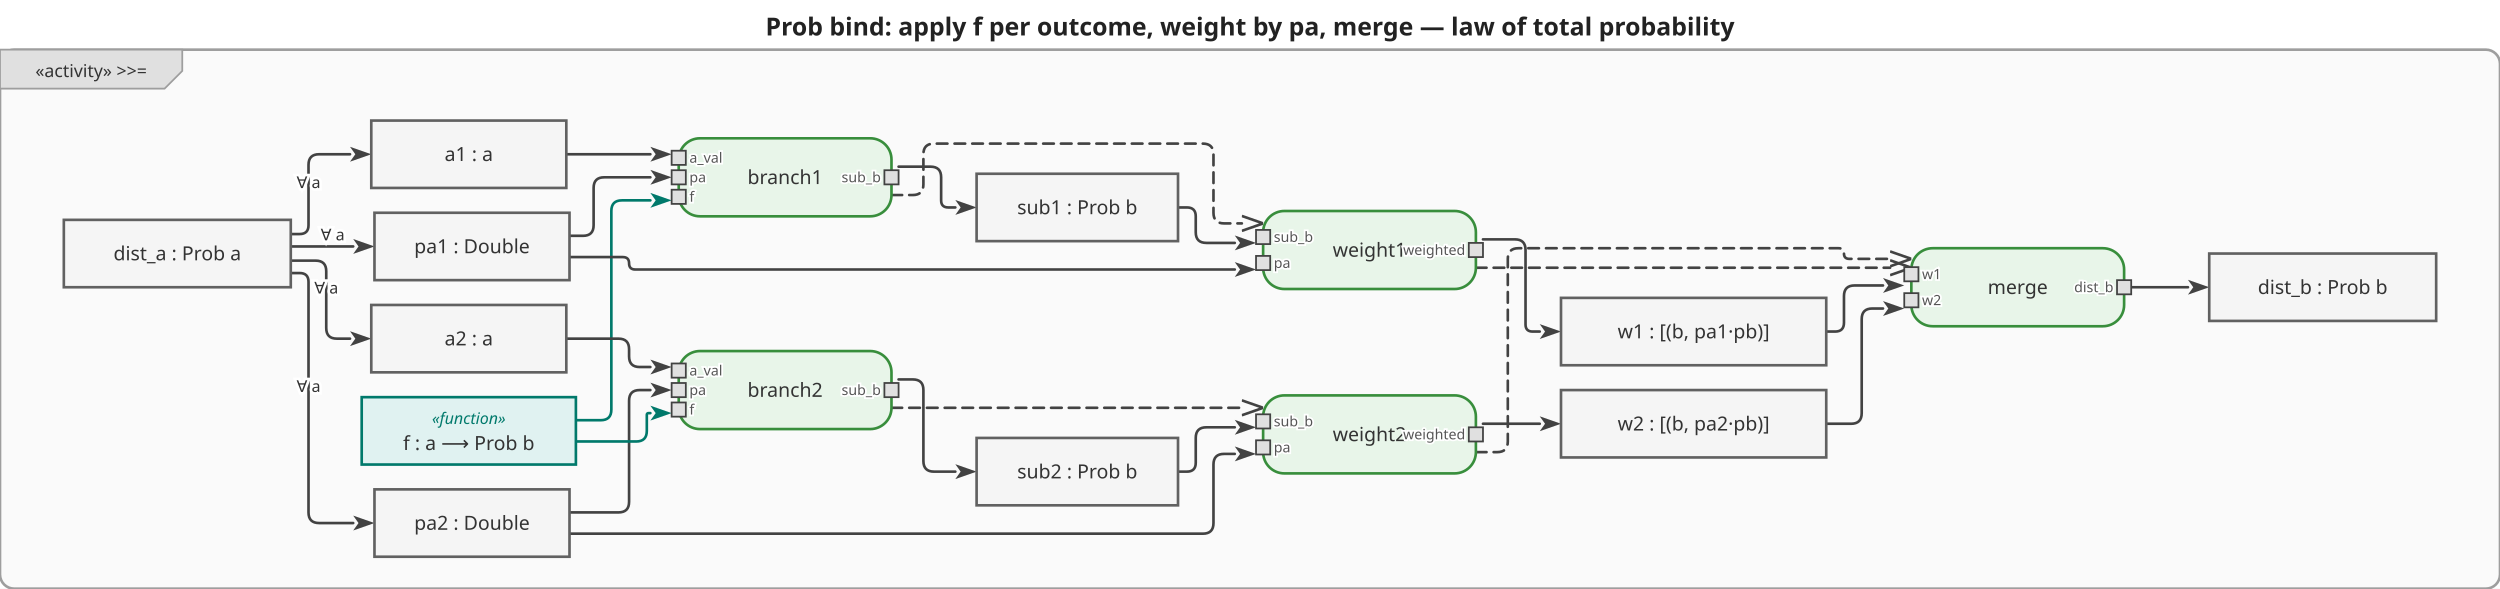
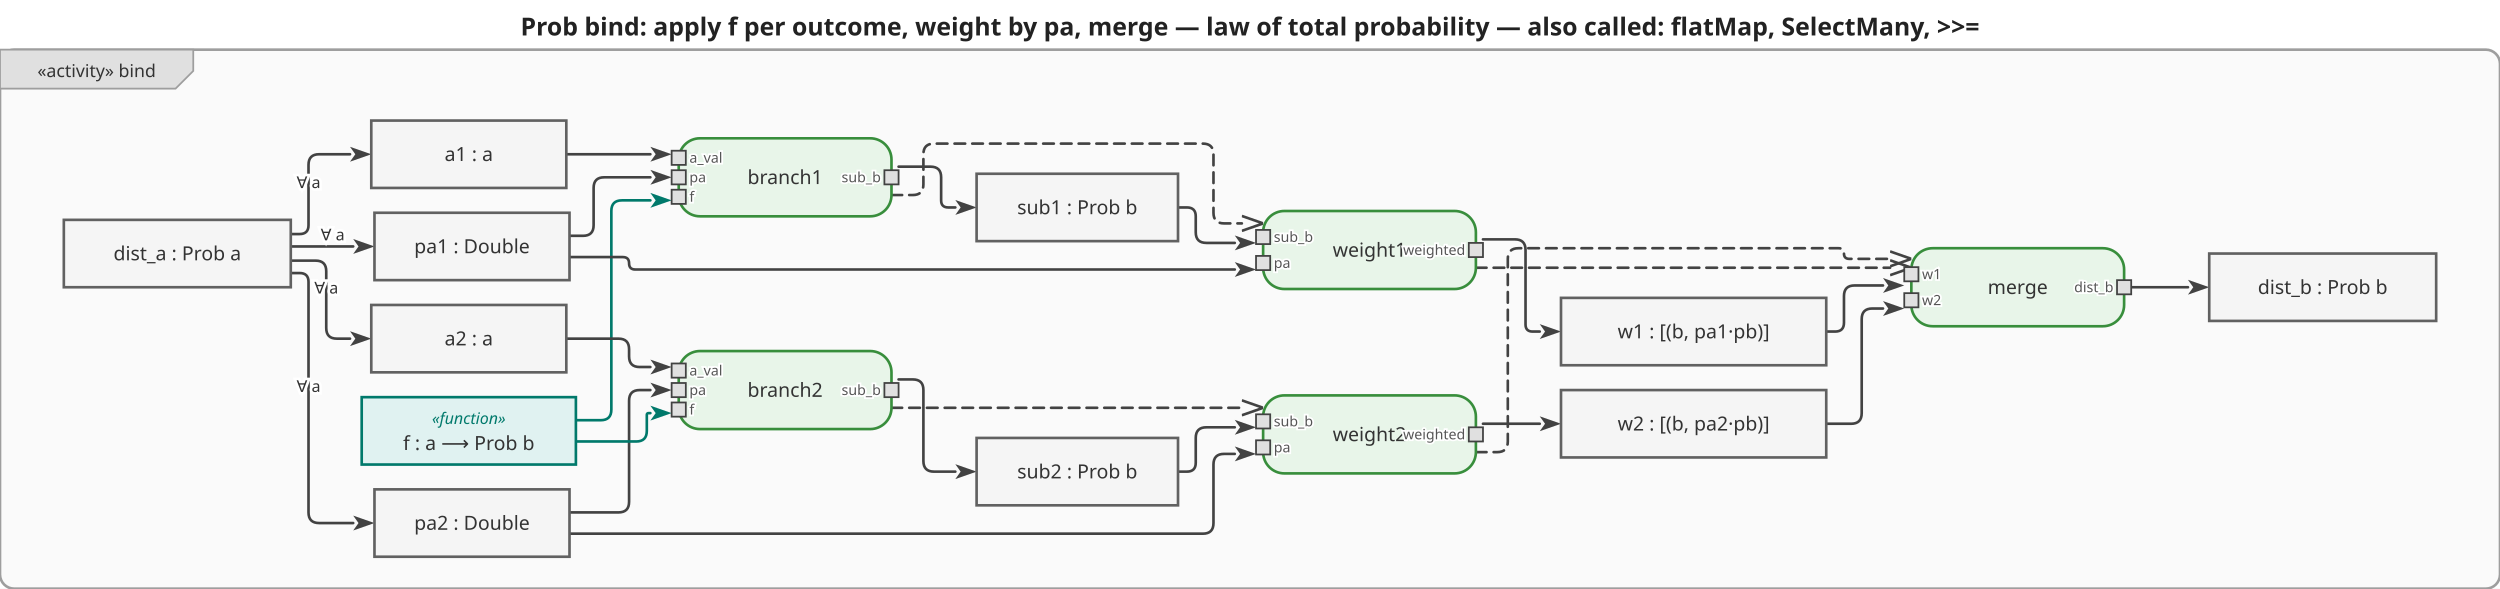
<svg xmlns="http://www.w3.org/2000/svg" viewBox="0 0 1410 332" width="1410" height="332">
  <defs>
    <marker id="arrowFilled" viewBox="0 0 10 10" refX="0" refY="5" markerWidth="8" markerHeight="8" orient="auto-start-reverse">
      <path d="M0,1.5 L10,5 L0,8.5 L2.5,5 Z" fill="#424242" />
    </marker>
    <marker id="arrowOpen" viewBox="0 0 10 10" refX="0" refY="5" markerWidth="8" markerHeight="8" orient="auto-start-reverse">
      <path d="M0,1.5 L10,5 L0,8.5" fill="none" stroke="#424242" stroke-width="1.25" />
    </marker>
    <marker id="arrowHof" viewBox="0 0 10 10" refX="0" refY="5" markerWidth="8" markerHeight="8" orient="auto-start-reverse">
      <path d="M0,1.5 L10,5 L0,8.5 L2.5,5 Z" fill="#00796b" />
    </marker>
  </defs>
  <rect width="1410" height="332" fill="white" />
-   <text x="705" y="20" text-anchor="middle" font-size="14" font-weight="bold" font-family="sans-serif" fill="#222">Prob bind: apply f per outcome, weight by pa, merge — law of total probability</text>
+   <text x="705" y="20" text-anchor="middle" font-size="14" font-weight="bold" font-family="sans-serif" fill="#222">Prob bind: apply f per outcome, weight by pa, merge — law of total probability — also called: flatMap, SelectMany, &gt;&gt;=</text>
  <g transform="translate(0,28)">
    <rect x="0" y="0" width="1410" height="304" rx="8" fill="#fafafa" stroke="#9e9e9e" stroke-width="1.5" />
    <g class="diagram-frame-tab tab-activity">
-       <path d="M0,0 L102.8,0 L102.8,12 L92.8,22 L0,22 Z" fill="#e0e0e0" stroke="#9e9e9e" stroke-width="1" />
-       <text x="51.4" y="12" text-anchor="middle" font-size="10" font-family="sans-serif" dominant-baseline="middle" fill="#333">«activity» &gt;&gt;=</text>
+       <path d="M0,0 L109,0 L109,12 L99,22 L0,22 Z" fill="#e0e0e0" stroke="#9e9e9e" stroke-width="1" />
+       <text x="54.5" y="12" text-anchor="middle" font-size="10" font-family="sans-serif" dominant-baseline="middle" fill="#333">«activity» bind</text>
    </g>
    <g class="edge">
      <path d="M164.0,104.0 L169.0,104.0 Q174.0,104.0 174.0,99.0 L174.0,65.0 Q174.0,59.0 180.0,59.0 L197.4,59.0" fill="none" stroke="#424242" stroke-width="1.5" stroke-linejoin="round" stroke-linecap="round" marker-end="url(#arrowFilled)" />
      <text x="174" y="75.5" text-anchor="middle" dominant-baseline="middle" font-size="9" font-family="sans-serif" fill="#333" stroke="white" stroke-width="3" paint-order="stroke fill">∀ a</text>
    </g>
    <g class="edge">
      <path d="M164.0,111.0 L199.2,111.0" fill="none" stroke="#424242" stroke-width="1.5" stroke-linejoin="round" stroke-linecap="round" marker-end="url(#arrowFilled)" />
      <text x="187.6" y="105" text-anchor="middle" dominant-baseline="middle" font-size="9" font-family="sans-serif" fill="#333" stroke="white" stroke-width="3" paint-order="stroke fill">∀ a</text>
    </g>
    <g class="edge">
      <path d="M164.0,119.0 L178.0,119.0 Q184.0,119.0 184.0,125.0 L184.0,157.0 Q184.0,163.0 190.0,163.0 L197.4,163.0" fill="none" stroke="#424242" stroke-width="1.5" stroke-linejoin="round" stroke-linecap="round" marker-end="url(#arrowFilled)" />
      <text x="184" y="135" text-anchor="middle" dominant-baseline="middle" font-size="9" font-family="sans-serif" fill="#333" stroke="white" stroke-width="3" paint-order="stroke fill">∀ a</text>
    </g>
    <g class="edge">
      <path d="M164.0,126.0 L169.0,126.0 Q174.0,126.0 174.0,131.0 L174.0,261.0 Q174.0,267.0 180.0,267.0 L199.2,267.0" fill="none" stroke="#424242" stroke-width="1.5" stroke-linejoin="round" stroke-linecap="round" marker-end="url(#arrowFilled)" />
      <text x="174" y="190.5" text-anchor="middle" dominant-baseline="middle" font-size="9" font-family="sans-serif" fill="#333" stroke="white" stroke-width="3" paint-order="stroke fill">∀ a</text>
    </g>
    <g class="edge">
      <path d="M319.4,59.0 L366.8,59.0" fill="none" stroke="#424242" stroke-width="1.5" stroke-linejoin="round" stroke-linecap="round" marker-end="url(#arrowFilled)" />
    </g>
    <g class="edge">
      <path d="M321.2,105.0 L328.8,105.0 Q334.8,105.0 334.8,99.0 L334.8,78.0 Q334.8,72.0 340.8,72.0 L366.8,72.0" fill="none" stroke="#424242" stroke-width="1.5" stroke-linejoin="round" stroke-linecap="round" marker-end="url(#arrowFilled)" />
    </g>
    <g class="edge hof-edge">
      <path d="M324.8,209.0 L338.8,209.0 Q344.8,209.0 344.8,203.0 L344.8,91.0 Q344.8,85.0 350.8,85.0 L366.8,85.0" fill="none" stroke="#00796b" stroke-width="1.5" stroke-linejoin="round" stroke-linecap="round" marker-end="url(#arrowHof)" />
    </g>
    <g class="edge">
      <path d="M506.8,66.0 L524.8,66.0 Q530.8,66.0 530.8,72.0 L530.8,85.0 Q530.8,89.0 534.8,89.0 L538.8,89.0" fill="none" stroke="#424242" stroke-width="1.5" stroke-linejoin="round" stroke-linecap="round" marker-end="url(#arrowFilled)" />
    </g>
    <g class="edge">
      <path d="M664.4,89.0 L669.4,89.0 Q674.4,89.0 674.4,94.0 L674.4,103.0 Q674.4,109.0 680.4,109.0 L696.4,109.0" fill="none" stroke="#424242" stroke-width="1.5" stroke-linejoin="round" stroke-linecap="round" marker-end="url(#arrowFilled)" />
    </g>
    <g class="edge">
      <path d="M321.2,117.0 L351.3,117.0 Q354.8,117.0 354.8,120.5 L354.8,120.5 Q354.8,124.0 358.3,124.0 L696.4,124.0" fill="none" stroke="#424242" stroke-width="1.5" stroke-linejoin="round" stroke-linecap="round" marker-end="url(#arrowFilled)" />
    </g>
    <g class="edge">
      <path d="M836.4,107.0 L854.4,107.0 Q860.4,107.0 860.4,113.0 L860.4,155.0 Q860.4,159.0 864.4,159.0 L868.4,159.0" fill="none" stroke="#424242" stroke-width="1.5" stroke-linejoin="round" stroke-linecap="round" marker-end="url(#arrowFilled)" />
    </g>
    <g class="edge">
      <path d="M319.4,163.0 L348.8,163.0 Q354.8,163.0 354.8,169.0 L354.8,173.0 Q354.8,179.0 360.8,179.0 L366.8,179.0" fill="none" stroke="#424242" stroke-width="1.5" stroke-linejoin="round" stroke-linecap="round" marker-end="url(#arrowFilled)" />
    </g>
    <g class="edge">
      <path d="M321.2,261.0 L348.8,261.0 Q354.8,261.0 354.8,255.0 L354.8,198.0 Q354.8,192.0 360.8,192.0 L366.8,192.0" fill="none" stroke="#424242" stroke-width="1.5" stroke-linejoin="round" stroke-linecap="round" marker-end="url(#arrowFilled)" />
    </g>
    <g class="edge hof-edge">
      <path d="M324.8,221.0 L358.8,221.0 Q364.8,221.0 364.8,215.0 L364.8,206.0 Q364.8,205.0 365.8,205.0 L366.8,205.0" fill="none" stroke="#00796b" stroke-width="1.5" stroke-linejoin="round" stroke-linecap="round" marker-end="url(#arrowHof)" />
    </g>
    <g class="edge">
      <path d="M506.8,186.0 L514.8,186.0 Q520.8,186.0 520.8,192.0 L520.8,232.0 Q520.8,238.0 526.8,238.0 L538.8,238.0" fill="none" stroke="#424242" stroke-width="1.5" stroke-linejoin="round" stroke-linecap="round" marker-end="url(#arrowFilled)" />
    </g>
    <g class="edge">
      <path d="M664.4,238.0 L669.4,238.0 Q674.4,238.0 674.4,233.0 L674.4,219.0 Q674.4,213.0 680.4,213.0 L696.4,213.0" fill="none" stroke="#424242" stroke-width="1.5" stroke-linejoin="round" stroke-linecap="round" marker-end="url(#arrowFilled)" />
    </g>
    <g class="edge">
      <path d="M321.2,273.0 L678.4,273.0 Q684.4,273.0 684.4,267.0 L684.4,234.0 Q684.4,228.0 690.4,228.0 L696.4,228.0" fill="none" stroke="#424242" stroke-width="1.5" stroke-linejoin="round" stroke-linecap="round" marker-end="url(#arrowFilled)" />
    </g>
    <g class="edge">
      <path d="M836.4,211.0 L868.4,211.0" fill="none" stroke="#424242" stroke-width="1.5" stroke-linejoin="round" stroke-linecap="round" marker-end="url(#arrowFilled)" />
    </g>
    <g class="edge">
      <path d="M1030.0,159.0 L1035.0,159.0 Q1040.0,159.0 1040.0,154.0 L1040.0,139.0 Q1040.0,133.0 1046.0,133.0 L1062.0,133.0" fill="none" stroke="#424242" stroke-width="1.5" stroke-linejoin="round" stroke-linecap="round" marker-end="url(#arrowFilled)" />
    </g>
    <g class="edge">
      <path d="M1030.0,211.0 L1044.0,211.0 Q1050.0,211.0 1050.0,205.0 L1050.0,152.0 Q1050.0,146.0 1056.0,146.0 L1062.0,146.0" fill="none" stroke="#424242" stroke-width="1.5" stroke-linejoin="round" stroke-linecap="round" marker-end="url(#arrowFilled)" />
    </g>
    <g class="edge">
      <path d="M1202.0,134.0 L1234.0,134.0" fill="none" stroke="#424242" stroke-width="1.5" stroke-linejoin="round" stroke-linecap="round" marker-end="url(#arrowFilled)" />
    </g>
    <g class="edge">
      <path d="M502.8,82.0 L514.8,82.0 Q520.8,82.0 520.8,76.0 L520.8,59.0 Q520.8,53.0 526.8,53.0 L678.4,53.0 Q684.4,53.0 684.4,59.0 L684.4,92.0 Q684.4,98.0 690.4,98.0 L700.4,98.0" fill="none" stroke="#424242" stroke-width="1.5" stroke-linejoin="round" stroke-linecap="round" marker-end="url(#arrowOpen)" stroke-dasharray="6,4" />
    </g>
    <g class="edge">
      <path d="M502.8,202.0 L700.4,202.0" fill="none" stroke="#424242" stroke-width="1.5" stroke-linejoin="round" stroke-linecap="round" marker-end="url(#arrowOpen)" stroke-dasharray="6,4" />
    </g>
    <g class="edge">
      <path d="M832.4,123.0 L1066.0,123.0" fill="none" stroke="#424242" stroke-width="1.5" stroke-linejoin="round" stroke-linecap="round" marker-end="url(#arrowOpen)" stroke-dasharray="6,4" />
    </g>
    <g class="edge">
      <path d="M832.4,227.0 L844.4,227.0 Q850.4,227.0 850.4,221.0 L850.4,118.0 Q850.4,112.0 856.4,112.0 L1037.0,112.0 Q1040.0,112.0 1040.0,115.0 L1040.0,115.0 Q1040.0,118.0 1043.0,118.0 L1066.0,118.0" fill="none" stroke="#424242" stroke-width="1.5" stroke-linejoin="round" stroke-linecap="round" marker-end="url(#arrowOpen)" stroke-dasharray="6,4" />
    </g>
    <g class="action-node">
      <rect x="382.8" y="50" width="120" height="44" rx="12" fill="#e8f5e9" stroke="#388e3c" stroke-width="1.5" />
      <text class="action-label" x="442.8" y="72" text-anchor="middle" font-size="11" font-family="sans-serif" dominant-baseline="middle" fill="#333">branch1</text>
      <g class="pin pin-in">
        <rect x="378.8" y="57" width="8" height="8" fill="#e0e0e0" stroke="#424242" stroke-width="1" />
        <text x="388.8" y="61" text-anchor="start" font-size="8" font-family="sans-serif" dominant-baseline="middle" fill="#555" stroke="white" stroke-width="2" paint-order="stroke fill">a_val</text>
      </g>
      <g class="pin pin-in">
        <rect x="378.8" y="68" width="8" height="8" fill="#e0e0e0" stroke="#424242" stroke-width="1" />
        <text x="388.8" y="72" text-anchor="start" font-size="8" font-family="sans-serif" dominant-baseline="middle" fill="#555" stroke="white" stroke-width="2" paint-order="stroke fill">pa</text>
      </g>
      <g class="pin pin-in">
        <rect x="378.8" y="79" width="8" height="8" fill="#e0e0e0" stroke="#424242" stroke-width="1" />
        <text x="388.8" y="83" text-anchor="start" font-size="8" font-family="sans-serif" dominant-baseline="middle" fill="#555" stroke="white" stroke-width="2" paint-order="stroke fill">f</text>
      </g>
      <g class="pin pin-out">
        <rect x="498.8" y="68" width="8" height="8" fill="#e0e0e0" stroke="#424242" stroke-width="1" />
        <text x="496.8" y="72" text-anchor="end" font-size="8" font-family="sans-serif" dominant-baseline="middle" fill="#555" stroke="white" stroke-width="2" paint-order="stroke fill">sub_b</text>
      </g>
    </g>
    <g class="action-node">
      <rect x="382.8" y="170" width="120" height="44" rx="12" fill="#e8f5e9" stroke="#388e3c" stroke-width="1.5" />
      <text class="action-label" x="442.8" y="192" text-anchor="middle" font-size="11" font-family="sans-serif" dominant-baseline="middle" fill="#333">branch2</text>
      <g class="pin pin-in">
        <rect x="378.8" y="177" width="8" height="8" fill="#e0e0e0" stroke="#424242" stroke-width="1" />
        <text x="388.8" y="181" text-anchor="start" font-size="8" font-family="sans-serif" dominant-baseline="middle" fill="#555" stroke="white" stroke-width="2" paint-order="stroke fill">a_val</text>
      </g>
      <g class="pin pin-in">
        <rect x="378.8" y="188" width="8" height="8" fill="#e0e0e0" stroke="#424242" stroke-width="1" />
        <text x="388.8" y="192" text-anchor="start" font-size="8" font-family="sans-serif" dominant-baseline="middle" fill="#555" stroke="white" stroke-width="2" paint-order="stroke fill">pa</text>
      </g>
      <g class="pin pin-in">
        <rect x="378.8" y="199" width="8" height="8" fill="#e0e0e0" stroke="#424242" stroke-width="1" />
        <text x="388.8" y="203" text-anchor="start" font-size="8" font-family="sans-serif" dominant-baseline="middle" fill="#555" stroke="white" stroke-width="2" paint-order="stroke fill">f</text>
      </g>
      <g class="pin pin-out">
        <rect x="498.8" y="188" width="8" height="8" fill="#e0e0e0" stroke="#424242" stroke-width="1" />
        <text x="496.8" y="192" text-anchor="end" font-size="8" font-family="sans-serif" dominant-baseline="middle" fill="#555" stroke="white" stroke-width="2" paint-order="stroke fill">sub_b</text>
      </g>
    </g>
    <g class="action-node">
      <rect x="712.4" y="91" width="120" height="44" rx="12" fill="#e8f5e9" stroke="#388e3c" stroke-width="1.5" />
      <text class="action-label" x="772.4" y="113" text-anchor="middle" font-size="11" font-family="sans-serif" dominant-baseline="middle" fill="#333">weight1</text>
      <g class="pin pin-in">
        <rect x="708.4" y="101.667" width="8" height="8" fill="#e0e0e0" stroke="#424242" stroke-width="1" />
        <text x="718.4" y="105.667" text-anchor="start" font-size="8" font-family="sans-serif" dominant-baseline="middle" fill="#555" stroke="white" stroke-width="2" paint-order="stroke fill">sub_b</text>
      </g>
      <g class="pin pin-in">
        <rect x="708.4" y="116.333" width="8" height="8" fill="#e0e0e0" stroke="#424242" stroke-width="1" />
        <text x="718.4" y="120.333" text-anchor="start" font-size="8" font-family="sans-serif" dominant-baseline="middle" fill="#555" stroke="white" stroke-width="2" paint-order="stroke fill">pa</text>
      </g>
      <g class="pin pin-out">
        <rect x="828.4" y="109" width="8" height="8" fill="#e0e0e0" stroke="#424242" stroke-width="1" />
        <text x="826.4" y="113" text-anchor="end" font-size="8" font-family="sans-serif" dominant-baseline="middle" fill="#555" stroke="white" stroke-width="2" paint-order="stroke fill">weighted</text>
      </g>
    </g>
    <g class="action-node">
      <rect x="712.4" y="195" width="120" height="44" rx="12" fill="#e8f5e9" stroke="#388e3c" stroke-width="1.5" />
      <text class="action-label" x="772.4" y="217" text-anchor="middle" font-size="11" font-family="sans-serif" dominant-baseline="middle" fill="#333">weight2</text>
      <g class="pin pin-in">
        <rect x="708.4" y="205.667" width="8" height="8" fill="#e0e0e0" stroke="#424242" stroke-width="1" />
        <text x="718.4" y="209.667" text-anchor="start" font-size="8" font-family="sans-serif" dominant-baseline="middle" fill="#555" stroke="white" stroke-width="2" paint-order="stroke fill">sub_b</text>
      </g>
      <g class="pin pin-in">
        <rect x="708.4" y="220.333" width="8" height="8" fill="#e0e0e0" stroke="#424242" stroke-width="1" />
        <text x="718.4" y="224.333" text-anchor="start" font-size="8" font-family="sans-serif" dominant-baseline="middle" fill="#555" stroke="white" stroke-width="2" paint-order="stroke fill">pa</text>
      </g>
      <g class="pin pin-out">
        <rect x="828.4" y="213" width="8" height="8" fill="#e0e0e0" stroke="#424242" stroke-width="1" />
        <text x="826.4" y="217" text-anchor="end" font-size="8" font-family="sans-serif" dominant-baseline="middle" fill="#555" stroke="white" stroke-width="2" paint-order="stroke fill">weighted</text>
      </g>
    </g>
    <g class="action-node">
      <rect x="1078" y="112" width="120" height="44" rx="12" fill="#e8f5e9" stroke="#388e3c" stroke-width="1.5" />
      <text class="action-label" x="1138" y="134" text-anchor="middle" font-size="11" font-family="sans-serif" dominant-baseline="middle" fill="#333">merge</text>
      <g class="pin pin-in">
        <rect x="1074" y="122.667" width="8" height="8" fill="#e0e0e0" stroke="#424242" stroke-width="1" />
        <text x="1084" y="126.667" text-anchor="start" font-size="8" font-family="sans-serif" dominant-baseline="middle" fill="#555" stroke="white" stroke-width="2" paint-order="stroke fill">w1</text>
      </g>
      <g class="pin pin-in">
        <rect x="1074" y="137.333" width="8" height="8" fill="#e0e0e0" stroke="#424242" stroke-width="1" />
        <text x="1084" y="141.333" text-anchor="start" font-size="8" font-family="sans-serif" dominant-baseline="middle" fill="#555" stroke="white" stroke-width="2" paint-order="stroke fill">w2</text>
      </g>
      <g class="pin pin-out">
        <rect x="1194" y="130" width="8" height="8" fill="#e0e0e0" stroke="#424242" stroke-width="1" />
        <text x="1192" y="134" text-anchor="end" font-size="8" font-family="sans-serif" dominant-baseline="middle" fill="#555" stroke="white" stroke-width="2" paint-order="stroke fill">dist_b</text>
      </g>
    </g>
    <g class="object-node">
      <rect x="36" y="96" width="128" height="38" fill="#f5f5f5" stroke="#616161" stroke-width="1.5" />
      <text x="100" y="115" text-anchor="middle" font-size="11" font-family="sans-serif" dominant-baseline="middle" fill="#333">dist_a : Prob a</text>
    </g>
    <g class="object-node hof">
      <rect x="204" y="196" width="120.8" height="38" fill="#e0f2f1" stroke="#00796b" stroke-width="1.5" />
      <text x="264.4" y="208" text-anchor="middle" font-size="9" font-style="italic" font-family="sans-serif" dominant-baseline="middle" fill="#00796b">«function»</text>
      <text x="264.4" y="222" text-anchor="middle" font-size="11" font-family="sans-serif" dominant-baseline="middle" fill="#333">f : a ⟶ Prob b</text>
    </g>
    <g class="object-node">
      <rect x="209.4" y="40" width="110" height="38" fill="#f5f5f5" stroke="#616161" stroke-width="1.5" />
      <text x="264.4" y="59" text-anchor="middle" font-size="11" font-family="sans-serif" dominant-baseline="middle" fill="#333">a1 : a</text>
    </g>
    <g class="object-node">
      <rect x="211.2" y="92" width="110" height="38" fill="#f5f5f5" stroke="#616161" stroke-width="1.5" />
      <text x="266.2" y="111" text-anchor="middle" font-size="11" font-family="sans-serif" dominant-baseline="middle" fill="#333">pa1 : Double</text>
    </g>
    <g class="object-node">
      <rect x="209.4" y="144" width="110" height="38" fill="#f5f5f5" stroke="#616161" stroke-width="1.5" />
      <text x="264.4" y="163" text-anchor="middle" font-size="11" font-family="sans-serif" dominant-baseline="middle" fill="#333">a2 : a</text>
    </g>
    <g class="object-node">
      <rect x="211.2" y="248" width="110" height="38" fill="#f5f5f5" stroke="#616161" stroke-width="1.5" />
      <text x="266.2" y="267" text-anchor="middle" font-size="11" font-family="sans-serif" dominant-baseline="middle" fill="#333">pa2 : Double</text>
    </g>
    <g class="object-node">
      <rect x="550.8" y="70" width="113.6" height="38" fill="#f5f5f5" stroke="#616161" stroke-width="1.5" />
      <text x="607.6" y="89" text-anchor="middle" font-size="11" font-family="sans-serif" dominant-baseline="middle" fill="#333">sub1 : Prob b</text>
    </g>
    <g class="object-node">
      <rect x="550.8" y="219" width="113.6" height="38" fill="#f5f5f5" stroke="#616161" stroke-width="1.5" />
      <text x="607.6" y="238" text-anchor="middle" font-size="11" font-family="sans-serif" dominant-baseline="middle" fill="#333">sub2 : Prob b</text>
    </g>
    <g class="object-node">
      <rect x="880.4" y="140" width="149.6" height="38" fill="#f5f5f5" stroke="#616161" stroke-width="1.5" />
      <text x="955.2" y="159" text-anchor="middle" font-size="11" font-family="sans-serif" dominant-baseline="middle" fill="#333">w1 : [(b, pa1·pb)]</text>
    </g>
    <g class="object-node">
      <rect x="880.4" y="192" width="149.6" height="38" fill="#f5f5f5" stroke="#616161" stroke-width="1.5" />
      <text x="955.2" y="211" text-anchor="middle" font-size="11" font-family="sans-serif" dominant-baseline="middle" fill="#333">w2 : [(b, pa2·pb)]</text>
    </g>
    <g class="object-node">
      <rect x="1246" y="115" width="128" height="38" fill="#f5f5f5" stroke="#616161" stroke-width="1.5" />
      <text x="1310" y="134" text-anchor="middle" font-size="11" font-family="sans-serif" dominant-baseline="middle" fill="#333">dist_b : Prob b</text>
    </g>
  </g>
</svg>
